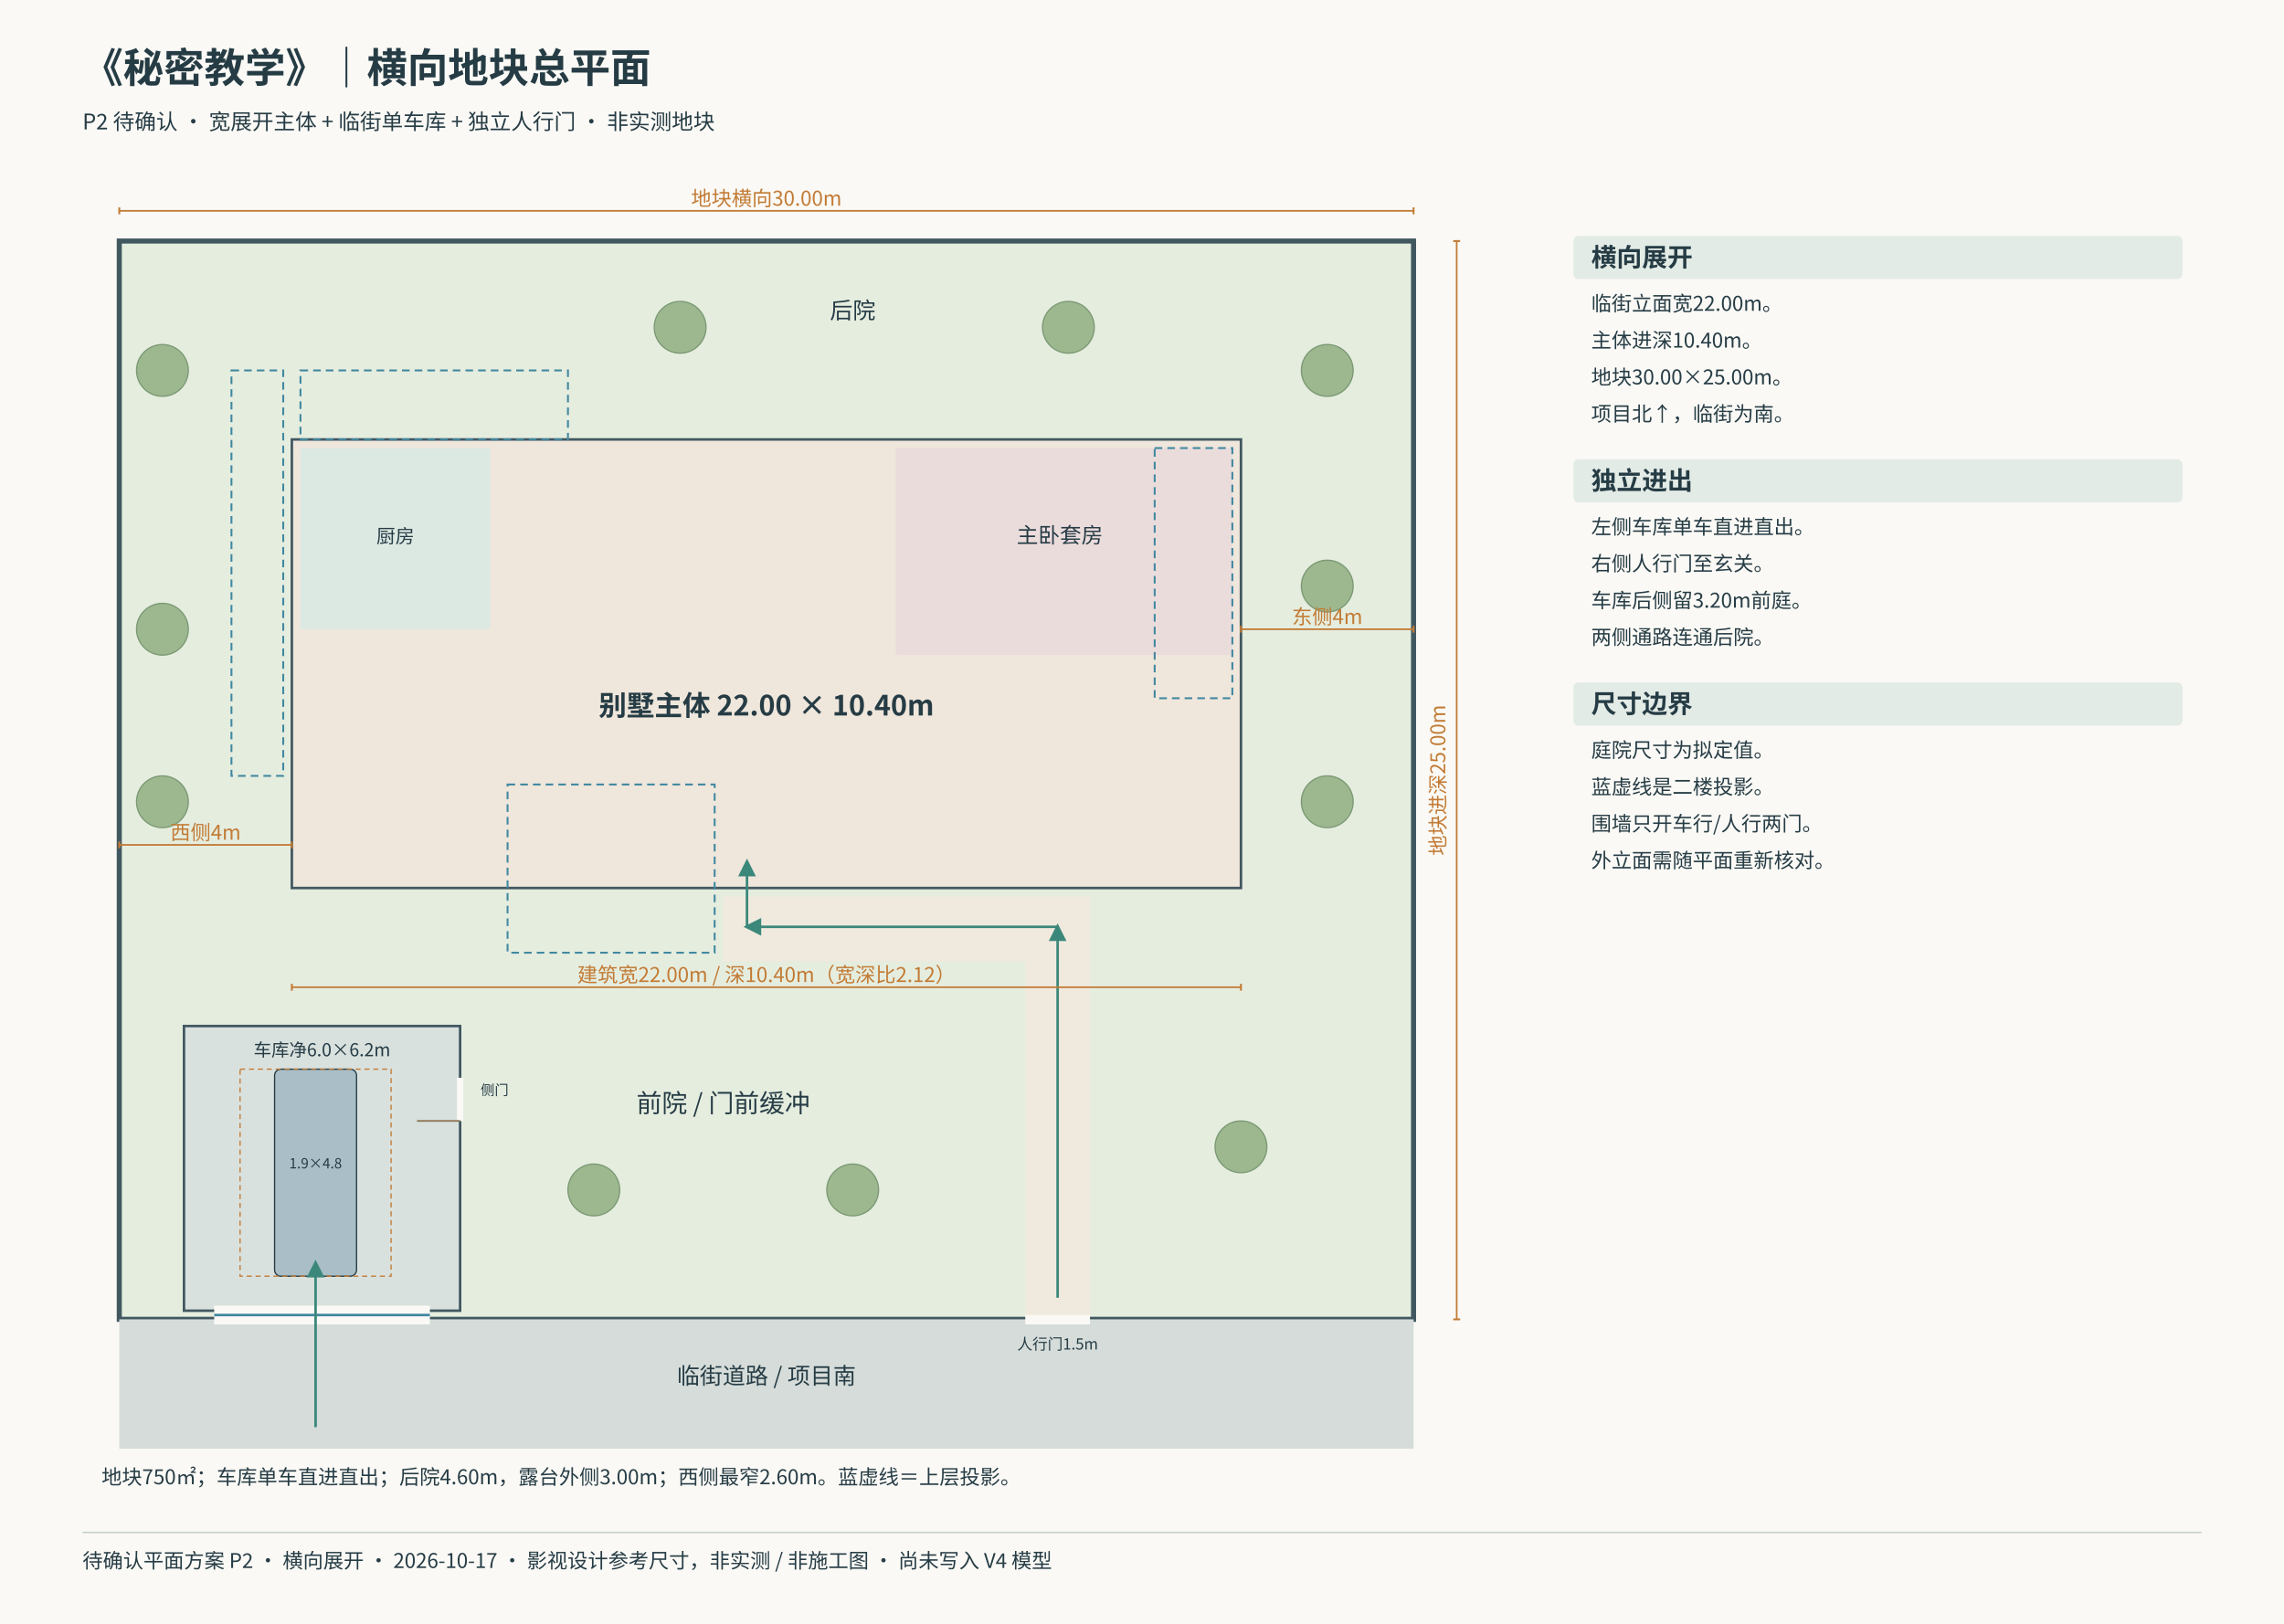
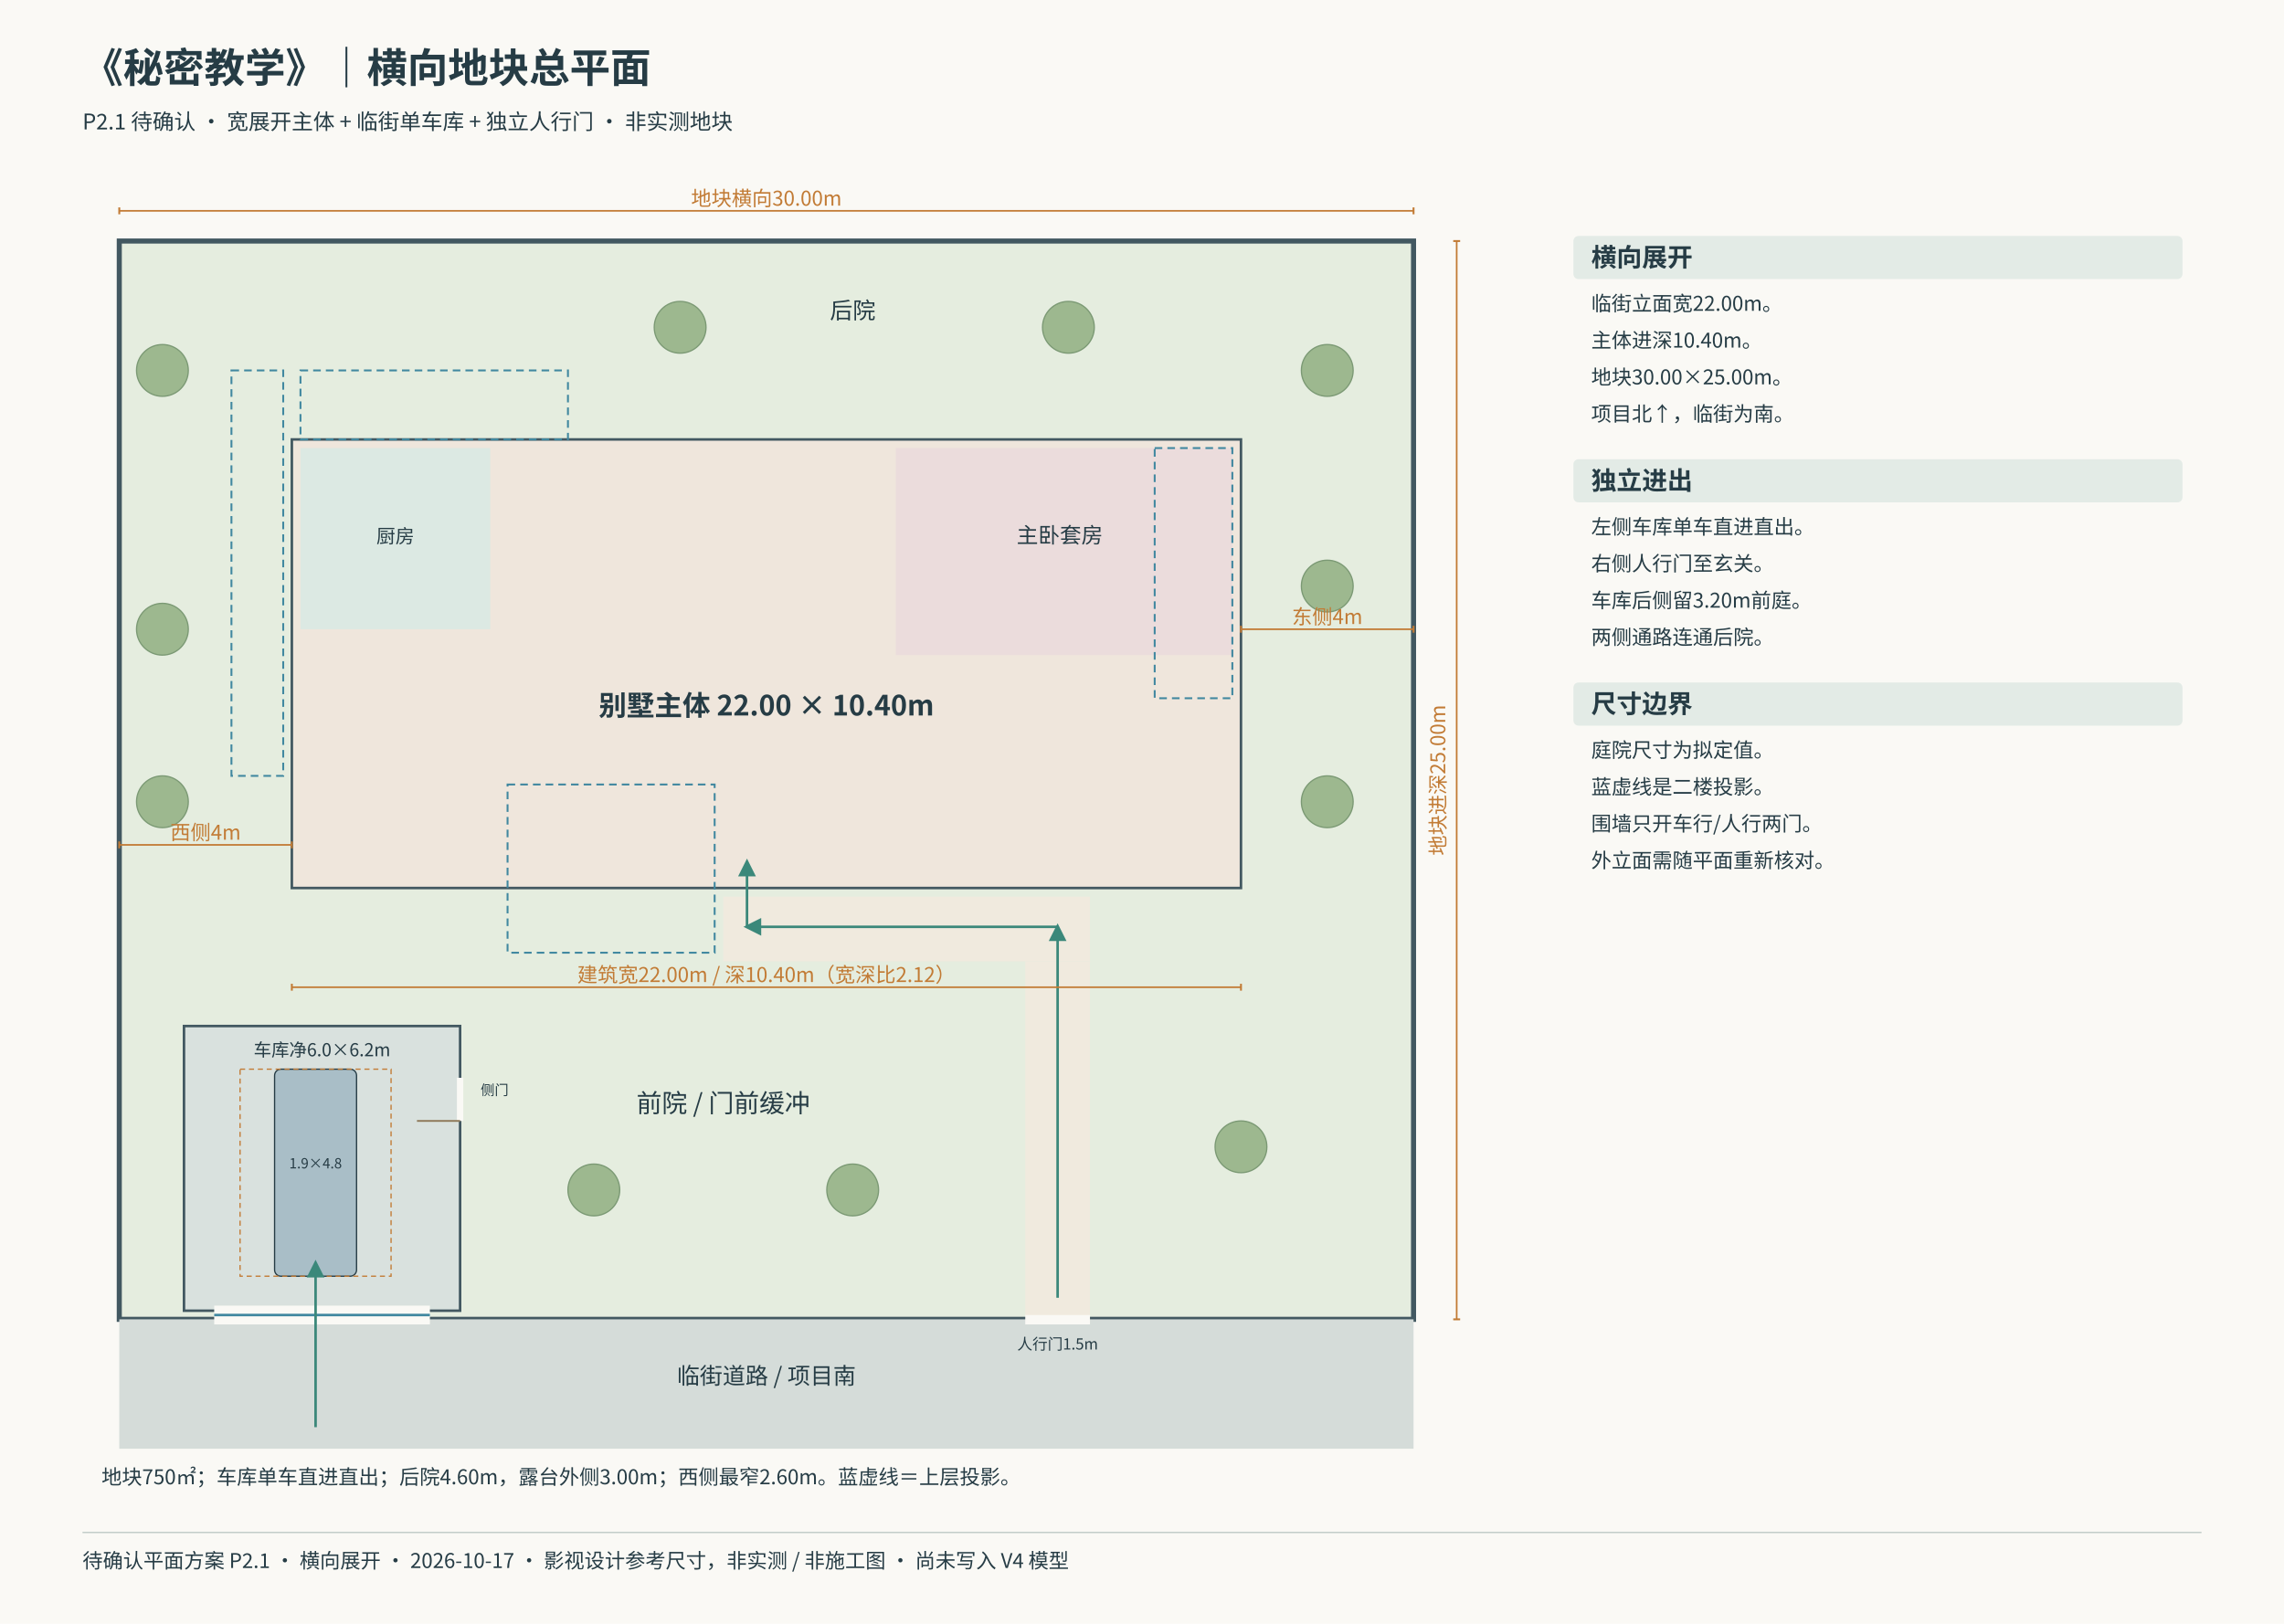
<svg xmlns="http://www.w3.org/2000/svg" width="1800" height="1280" viewBox="0 0 1800 1280">
  <defs>
    <marker id="arr" viewBox="0 0 10 10" refX="8" refY="5" markerWidth="7" markerHeight="7" orient="auto-start-reverse">
      <path d="M0 0L10 5L0 10" fill="#3b887a" />
    </marker>
  </defs>
  <style>text{font-family:"Microsoft YaHei","Noto Sans CJK SC",sans-serif;fill:#263c45} .small{font-size:15px} .num{font-family:Arial,sans-serif}</style>
  <rect width="1800" height="1280" fill="#faf9f5" />
  <text x="65.00" y="65.00" font-size="32" text-anchor="start" font-weight="700">《秘密教学》｜横向地块总平面</text>
-   <text x="65.00" y="102.00" font-size="17" text-anchor="start" font-weight="400">P2 待确认 · 宽展开主体 + 临街单车库 + 独立人行门 · 非实测地块</text>
-   <text x="65.00" y="1236.00" font-size="16" text-anchor="start" font-weight="400">待确认平面方案 P2 · 横向展开 · 2026-10-17 · 影视设计参考尺寸，非实测 / 非施工图 · 尚未写入 V4 模型</text>
+   <text x="65.00" y="102.00" font-size="17" text-anchor="start" font-weight="400">P2.1 待确认 · 宽展开主体 + 临街单车库 + 独立人行门 · 非实测地块</text>
+   <text x="65.00" y="1236.00" font-size="16" text-anchor="start" font-weight="400">待确认平面方案 P2.1 · 横向展开 · 2026-10-17 · 影视设计参考尺寸，非实测 / 非施工图 · 尚未写入 V4 模型</text>
  <path d="M65 1208H1735" stroke="#bec9c5" />
  <rect x="94.00" y="190.00" width="1020.00" height="850.00" fill="#e5eddf" stroke="#425861" stroke-width="4" rx="0" />
  <rect x="94.00" y="1040.00" width="1020.00" height="102.00" fill="#d5dcd9" stroke="none" stroke-width="1" rx="0" />
  <text x="604.00" y="1091.00" font-size="18" text-anchor="middle" font-weight="400">临街道路 / 项目南</text>
  <rect x="230.00" y="346.40" width="748.00" height="353.60" fill="#efe6dc" stroke="#425861" stroke-width="2" rx="0" />
  <rect x="236.80" y="353.20" width="149.60" height="142.80" fill="#dce9e3" stroke="none" stroke-width="1" rx="0" />
  <text x="311.60" y="428.00" font-size="15" text-anchor="middle" font-weight="400">厨房</text>
  <rect x="706.00" y="353.20" width="265.20" height="163.20" fill="#ebdcdc" stroke="none" stroke-width="1" rx="0" />
  <text x="835.20" y="428.00" font-size="17" text-anchor="middle" font-weight="400">主卧套房</text>
  <text x="604.00" y="564.00" font-size="22" text-anchor="middle" font-weight="700">别墅主体 22.00 × 10.40m</text>
  <rect x="236.80" y="292.00" width="210.80" height="54.40" fill="none" stroke="#4188a0" stroke-width="1.5" rx="0" stroke-dasharray="6 4" />
  <rect x="182.40" y="292.00" width="40.80" height="319.60" fill="none" stroke="#4188a0" stroke-width="1.5" rx="0" stroke-dasharray="6 4" />
  <rect x="910.00" y="353.20" width="61.20" height="197.20" fill="none" stroke="#4188a0" stroke-width="1.5" rx="0" stroke-dasharray="6 4" />
  <rect x="400.00" y="618.40" width="163.20" height="132.60" fill="none" stroke="#4188a0" stroke-width="1.5" rx="0" stroke-dasharray="6 4" />
  <rect x="145.00" y="808.80" width="217.60" height="224.40" fill="#d9e1de" stroke="#425861" stroke-width="2" rx="0" />
  <text x="253.80" y="832.60" font-size="14" text-anchor="middle" font-weight="400">车库净6.0×6.2m</text>
  <rect x="216.40" y="842.80" width="64.60" height="163.20" fill="#a9bec7" stroke="#263c45" stroke-width="1" rx="5" />
  <rect x="189.20" y="842.80" width="119.00" height="163.20" fill="none" stroke="#c27b35" stroke-width="1" rx="0" stroke-dasharray="4 3" />
  <text x="248.70" y="921.00" font-size="11" text-anchor="middle" font-weight="400">1.9×4.8</text>
  <path d="M168.80 1040.00L338.80 1040.00" fill="none" stroke="#faf9f5" stroke-width="8" />
  <path d="M168.80 1033.20L338.80 1033.20" fill="none" stroke="#faf9f5" stroke-width="8" />
  <path d="M168.80 1036.60L338.80 1036.60" fill="none" stroke="#4188a0" stroke-width="2" />
  <path d="M248.70 1125.00L248.70 995.80" fill="none" stroke="#3b887a" stroke-width="2" marker-end="url(#arr)" />
  <path d="M362.60 883.60L362.60 849.60" fill="none" stroke="#faf9f5" stroke-width="5" />
  <path d="M362.60 883.60L328.60 883.60" fill="none" stroke="#8e7859" stroke-width="1.4" />
  <text x="389.80" y="863.20" font-size="11" text-anchor="middle" font-weight="400">侧门</text>
  <path d="M808.00 1040.00L859.00 1040.00" fill="none" stroke="#faf9f5" stroke-width="8" />
  <text x="833.50" y="1063.80" font-size="12" text-anchor="middle" font-weight="400">人行门1.5m</text>
  <rect x="808.00" y="757.80" width="51.00" height="278.80" fill="#f0eade" stroke="none" stroke-width="1" rx="0" />
  <rect x="570.00" y="706.80" width="289.00" height="51.00" fill="#f0eade" stroke="none" stroke-width="1" rx="0" />
  <path d="M833.50 1023.00L833.50 730.60" fill="none" stroke="#3b887a" stroke-width="2" marker-end="url(#arr)" />
  <path d="M833.50 730.60L588.70 730.60" fill="none" stroke="#3b887a" stroke-width="2" marker-end="url(#arr)" />
  <path d="M588.70 730.60L588.70 679.60" fill="none" stroke="#3b887a" stroke-width="2" marker-end="url(#arr)" />
  <text x="570.00" y="876.80" font-size="20" text-anchor="middle" font-weight="400">前院 / 门前缓冲</text>
  <text x="672.00" y="251.20" font-size="18" text-anchor="middle" font-weight="400">后院</text>
  <circle cx="128.00" cy="632.00" r="20.40" fill="#9db88f" stroke="#7b9974" />
  <circle cx="128.00" cy="496.00" r="20.40" fill="#9db88f" stroke="#7b9974" />
  <circle cx="128.00" cy="292.00" r="20.40" fill="#9db88f" stroke="#7b9974" />
  <circle cx="1046.00" cy="632.00" r="20.40" fill="#9db88f" stroke="#7b9974" />
  <circle cx="1046.00" cy="462.00" r="20.40" fill="#9db88f" stroke="#7b9974" />
  <circle cx="1046.00" cy="292.00" r="20.40" fill="#9db88f" stroke="#7b9974" />
  <circle cx="536.00" cy="258.00" r="20.40" fill="#9db88f" stroke="#7b9974" />
  <circle cx="842.00" cy="258.00" r="20.40" fill="#9db88f" stroke="#7b9974" />
  <circle cx="468.00" cy="938.00" r="20.40" fill="#9db88f" stroke="#7b9974" />
  <circle cx="672.00" cy="938.00" r="20.40" fill="#9db88f" stroke="#7b9974" />
  <circle cx="978.00" cy="904.00" r="20.40" fill="#9db88f" stroke="#7b9974" />
  <path d="M94.00 166.20L1114.00 166.20" fill="none" stroke="#c27b35" stroke-width="1.3" />
  <path d="M94.00 168.92L94.00 163.48" fill="none" stroke="#c27b35" stroke-width="1.5" />
  <path d="M1114.00 168.92L1114.00 163.48" fill="none" stroke="#c27b35" stroke-width="1.5" />
  <text x="604.00" y="162.12" font-size="16" text-anchor="middle" font-weight="400" style="fill:#c27b35">地块横向30.00m</text>
  <path d="M1148.00 1040.00L1148.00 190.00" fill="none" stroke="#c27b35" stroke-width="1.3" />
  <path d="M1150.72 1040.00L1145.28 1040.00" fill="none" stroke="#c27b35" stroke-width="1.5" />
  <path d="M1150.72 190.00L1145.28 190.00" fill="none" stroke="#c27b35" stroke-width="1.5" />
  <text x="1139.00" y="615.00" font-size="16" text-anchor="middle" transform="rotate(-90 1139.00 615.00)" style="fill:#c27b35">地块进深25.00m</text>
  <path d="M230.00 778.20L978.00 778.20" fill="none" stroke="#c27b35" stroke-width="1.3" />
  <path d="M230.00 780.92L230.00 775.48" fill="none" stroke="#c27b35" stroke-width="1.5" />
  <path d="M978.00 780.92L978.00 775.48" fill="none" stroke="#c27b35" stroke-width="1.5" />
  <text x="604.00" y="774.12" font-size="16" text-anchor="middle" font-weight="400" style="fill:#c27b35">建筑宽22.00m / 深10.40m（宽深比2.12）</text>
  <path d="M978.00 496.00L1114.00 496.00" fill="none" stroke="#c27b35" stroke-width="1.3" />
  <path d="M978.00 498.72L978.00 493.28" fill="none" stroke="#c27b35" stroke-width="1.5" />
  <path d="M1114.00 498.72L1114.00 493.28" fill="none" stroke="#c27b35" stroke-width="1.5" />
  <text x="1046.00" y="491.92" font-size="16" text-anchor="middle" font-weight="400" style="fill:#c27b35">东侧4m</text>
  <path d="M94.00 666.00L230.00 666.00" fill="none" stroke="#c27b35" stroke-width="1.3" />
  <path d="M94.00 668.72L94.00 663.28" fill="none" stroke="#c27b35" stroke-width="1.5" />
  <path d="M230.00 668.72L230.00 663.28" fill="none" stroke="#c27b35" stroke-width="1.5" />
  <text x="162.00" y="661.92" font-size="16" text-anchor="middle" font-weight="400" style="fill:#c27b35">西侧4m</text>
  <rect x="1240" y="186" width="480" height="34" fill="#e3ebe6" rx="4" />
  <text x="1254.00" y="210.00" font-size="20" text-anchor="start" font-weight="700">横向展开</text>
  <text x="1254.00" y="245.00" font-size="16" text-anchor="start" font-weight="400">临街立面宽22.00m。</text>
  <text x="1254.00" y="274.00" font-size="16" text-anchor="start" font-weight="400">主体进深10.40m。</text>
  <text x="1254.00" y="303.00" font-size="16" text-anchor="start" font-weight="400">地块30.00×25.00m。</text>
  <text x="1254.00" y="332.00" font-size="16" text-anchor="start" font-weight="400">项目北↑，临街为南。</text>
  <rect x="1240" y="362" width="480" height="34" fill="#e3ebe6" rx="4" />
  <text x="1254.00" y="386.00" font-size="20" text-anchor="start" font-weight="700">独立进出</text>
  <text x="1254.00" y="421.00" font-size="16" text-anchor="start" font-weight="400">左侧车库单车直进直出。</text>
  <text x="1254.00" y="450.00" font-size="16" text-anchor="start" font-weight="400">右侧人行门至玄关。</text>
  <text x="1254.00" y="479.00" font-size="16" text-anchor="start" font-weight="400">车库后侧留3.20m前庭。</text>
  <text x="1254.00" y="508.00" font-size="16" text-anchor="start" font-weight="400">两侧通路连通后院。</text>
  <rect x="1240" y="538" width="480" height="34" fill="#e3ebe6" rx="4" />
  <text x="1254.00" y="562.00" font-size="20" text-anchor="start" font-weight="700">尺寸边界</text>
  <text x="1254.00" y="597.00" font-size="16" text-anchor="start" font-weight="400">庭院尺寸为拟定值。</text>
  <text x="1254.00" y="626.00" font-size="16" text-anchor="start" font-weight="400">蓝虚线是二楼投影。</text>
  <text x="1254.00" y="655.00" font-size="16" text-anchor="start" font-weight="400">围墙只开车行/人行两门。</text>
  <text x="1254.00" y="684.00" font-size="16" text-anchor="start" font-weight="400">外立面需随平面重新核对。</text>
  <text x="80.00" y="1170.00" font-size="16" text-anchor="start" font-weight="400">地块750㎡；车库单车直进直出；后院4.60m，露台外侧3.00m；西侧最窄2.60m。蓝虚线＝上层投影。</text>
</svg>
